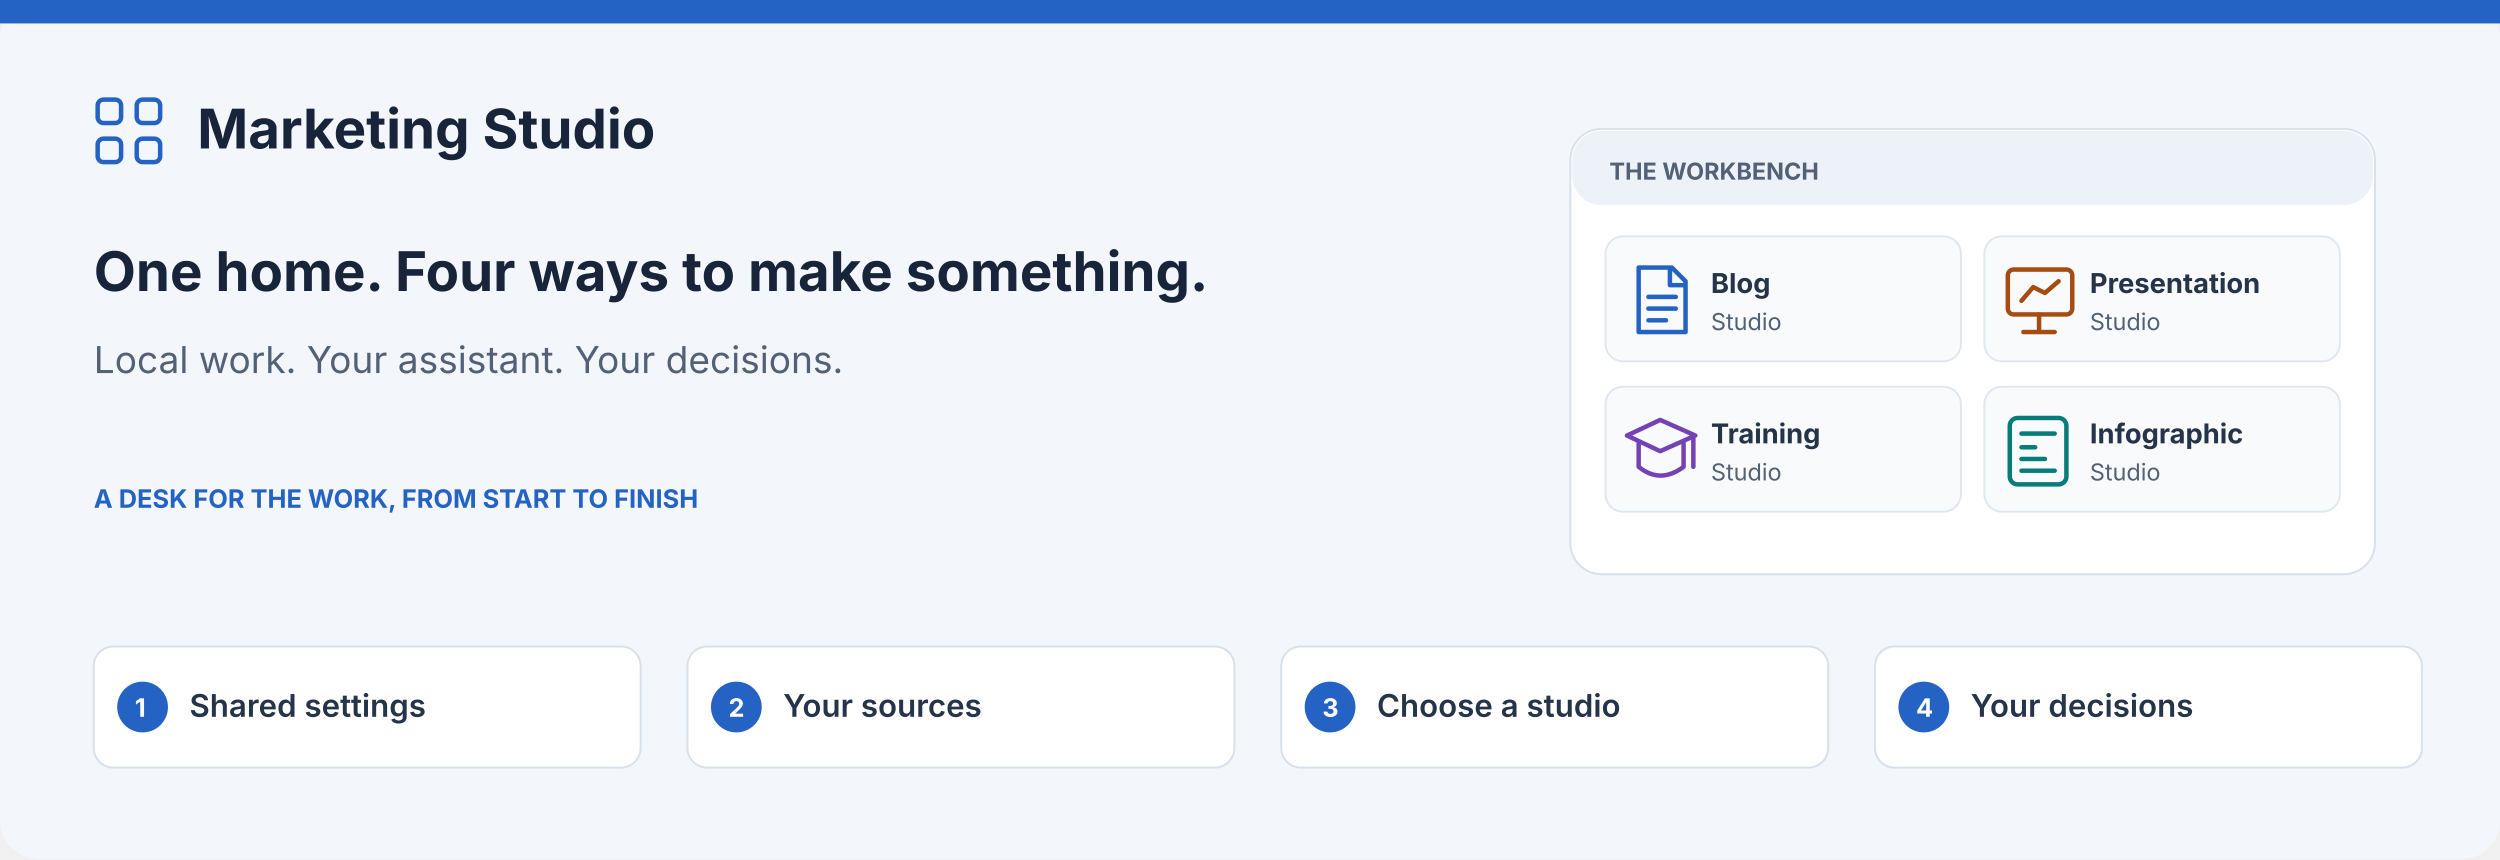
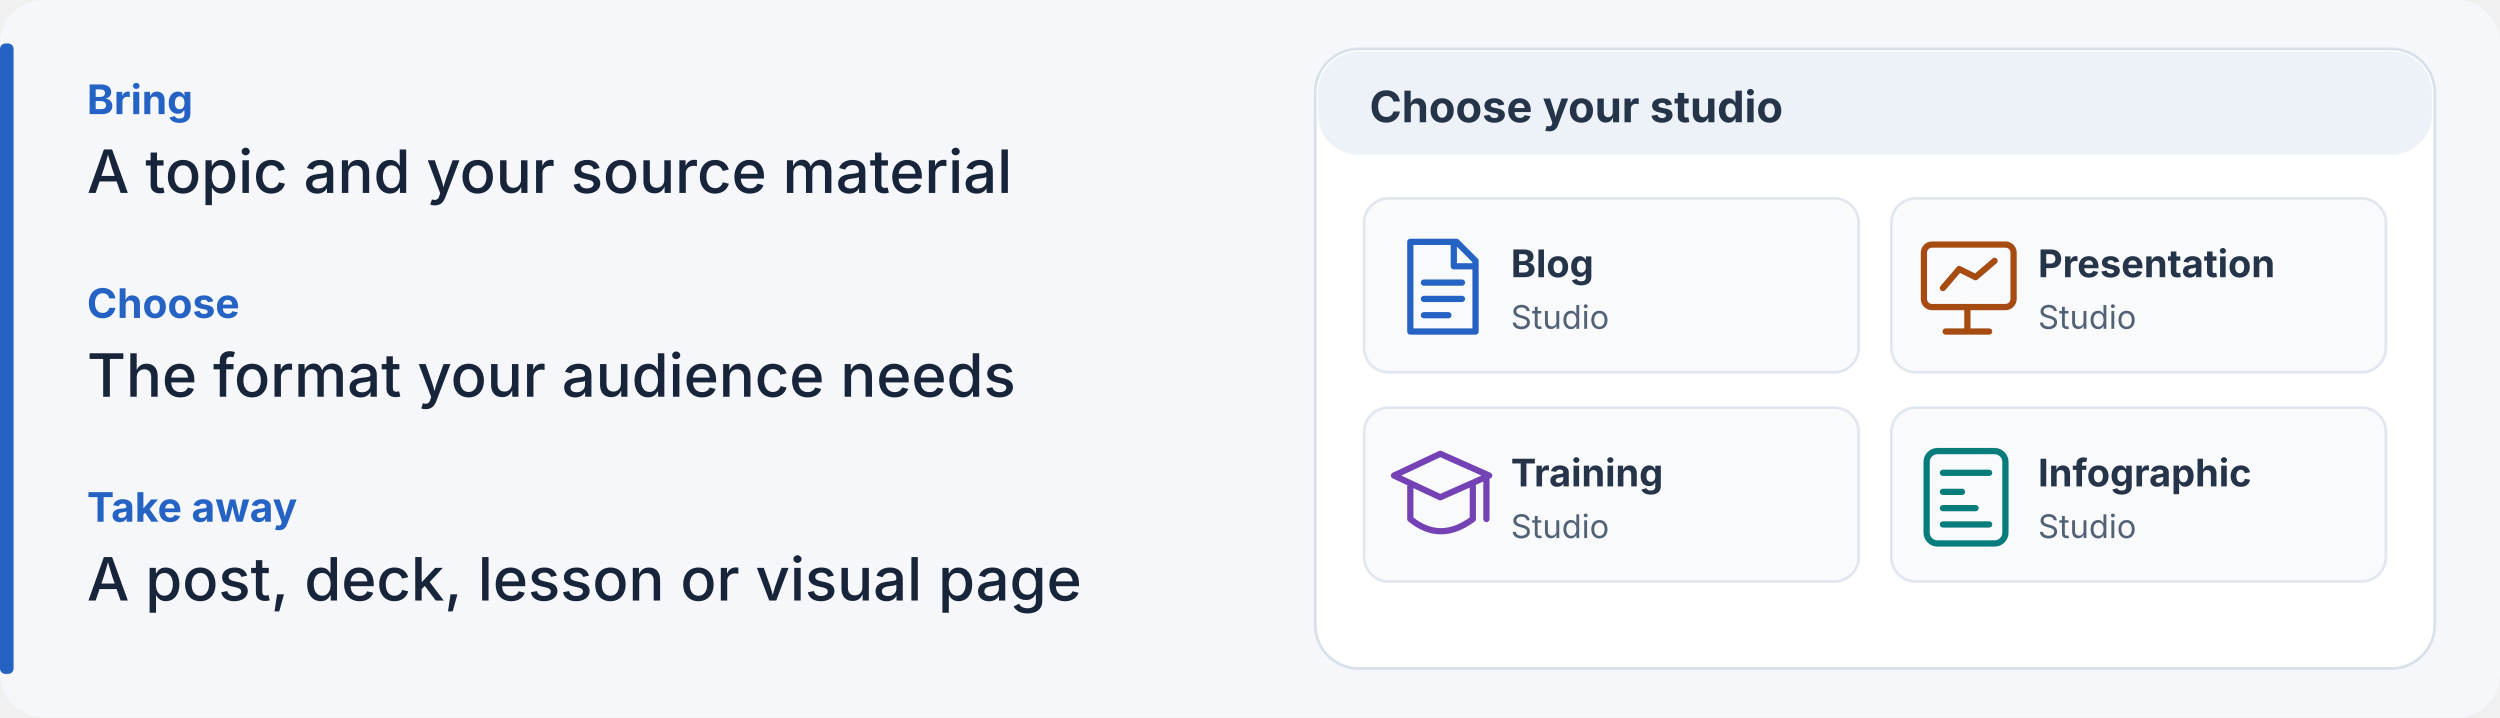
- <svg xmlns="http://www.w3.org/2000/svg" width="1280" height="440" viewBox="0 0 1280 440" role="img" aria-labelledby="title desc">
+ <svg xmlns="http://www.w3.org/2000/svg" width="920" height="264" viewBox="0 0 920 264" role="img" aria-labelledby="title desc">
  <g font-family="-apple-system, BlinkMacSystemFont, Segoe UI, sans-serif">
-     <rect x="0" y="0" width="1280" height="440" rx="20" fill="#f3f6fa" stroke="none" />
-     <rect x="0" y="0" width="1280" height="12" rx="0" fill="#2463c4" stroke="none" />
-     <g transform="translate(48 49)" fill="none" stroke="#2463c4" stroke-width="2.3" stroke-linecap="round" stroke-linejoin="round">
-       <rect x="2" y="2" width="12" height="12" rx="3" />
-       <rect x="22" y="2" width="12" height="12" rx="3" />
-       <rect x="2" y="22" width="12" height="12" rx="3" />
-       <rect x="22" y="22" width="12" height="12" rx="3" />
+     <rect x="0" y="0" width="920" height="264" rx="16" fill="#f5f7fa" stroke="none" />
+     <rect x="0" y="16" width="5" height="232" rx="2" fill="#2463c4" stroke="none" />
+     <text x="32" y="42" font-size="15" fill="#2463c4" font-weight="700">Bring</text>
+     <text x="32" y="71" font-size="22" fill="#17243a" font-weight="550">A topic and your source material</text>
+     <text x="32" y="117" font-size="15" fill="#2463c4" font-weight="700">Choose</text>
+     <text x="32" y="146" font-size="22" fill="#17243a" font-weight="550">The format your audience needs</text>
+     <text x="32" y="192" font-size="15" fill="#2463c4" font-weight="700">Take away</text>
+     <text x="32" y="221" font-size="22" fill="#17243a" font-weight="550">A post, deck, lesson or visual page</text>
+     <g transform="translate(-320 -48)">
+       <rect x="804" y="66" width="412" height="228" rx="16" fill="#ffffff" stroke="#d8e0ea" />
+       <rect x="805" y="67" width="410" height="38" rx="15" fill="#edf2f8" stroke="none" />
+       <text x="824" y="93" font-size="16" fill="#263449" font-weight="650">Choose your studio</text>
+       <rect x="822" y="121" width="182" height="64" rx="9" fill="#f8fafc" stroke="#e1e7ef" />
+       <g transform="translate(832 135)" fill="none" stroke="#2463c4" stroke-width="2.3" stroke-linecap="round" stroke-linejoin="round">
+         <path d="M7 2h17l7 7v26H7z M23 2v9h8 M12 17h14 M12 23h14 M12 29h9" />
+       </g>
+       <text x="876" y="150" font-size="14" fill="#263449" font-weight="650">Blog</text>
+       <text x="876" y="169" font-size="12" fill="#526176" font-weight="400">Studio</text>
+       <rect x="1016" y="121" width="182" height="64" rx="9" fill="#f8fafc" stroke="#e1e7ef" />
+       <g transform="translate(1026 135)" fill="none" stroke="#a64b12" stroke-width="2.3" stroke-linecap="round" stroke-linejoin="round">
+         <rect x="2" y="3" width="33" height="23" rx="3" />
+         <path d="M18 26v9 M10 35h16 M9 19l6-7 6 3 7-6" />
+       </g>
+       <text x="1070" y="150" font-size="14" fill="#263449" font-weight="650">Presentation</text>
+       <text x="1070" y="169" font-size="12" fill="#526176" font-weight="400">Studio</text>
+       <rect x="822" y="198" width="182" height="64" rx="9" fill="#f8fafc" stroke="#e1e7ef" />
+       <g transform="translate(832 212)" fill="none" stroke="#7442b4" stroke-width="2.3" stroke-linecap="round" stroke-linejoin="round">
+         <path d="m1 11 17-8 18 8-18 8z M7 15v12q11 9 23 0V15 M35 12v15" />
+       </g>
+       <text x="876" y="227" font-size="14" fill="#263449" font-weight="650">Training</text>
+       <text x="876" y="246" font-size="12" fill="#526176" font-weight="400">Studio</text>
+       <rect x="1016" y="198" width="182" height="64" rx="9" fill="#f8fafc" stroke="#e1e7ef" />
+       <g transform="translate(1026 212)" fill="none" stroke="#087b7b" stroke-width="2.3" stroke-linecap="round" stroke-linejoin="round">
+         <rect x="3" y="2" width="29" height="34" rx="4" />
+         <path d="M9 10h17 M9 17h7 M9 23h12 M9 29h17" />
+       </g>
+       <text x="1070" y="227" font-size="14" fill="#263449" font-weight="650">Infographic</text>
+       <text x="1070" y="246" font-size="12" fill="#526176" font-weight="400">Studio</text>
    </g>
-     <text x="101" y="76" font-size="28" fill="#17243a" font-weight="700">Marketing Studio</text>
-     <text x="48" y="149" font-size="28" fill="#17243a" font-weight="650">One home. Four ways to make something.</text>
-     <text x="48" y="191" font-size="19" fill="#526176" font-weight="400">Local work. Your assistant. Your decisions.</text>
-     <text x="48" y="260" font-size="13" fill="#2463c4" font-weight="650">A DESK FOR THE WORK, FROM START TO FINISH</text>
-     <rect x="804" y="66" width="412" height="228" rx="16" fill="#ffffff" stroke="#d8e0ea" />
-     <rect x="805" y="67" width="410" height="38" rx="15" fill="#edf2f8" stroke="none" />
-     <text x="824" y="92" font-size="12" fill="#526176" font-weight="650">THE WORKBENCH</text>
-     <rect x="822" y="121" width="182" height="64" rx="9" fill="#f8fafc" stroke="#e1e7ef" />
-     <g transform="translate(832 135)" fill="none" stroke="#2463c4" stroke-width="2.3" stroke-linecap="round" stroke-linejoin="round">
-       <path d="M7 2h17l7 7v26H7z M23 2v9h8 M12 17h14 M12 23h14 M12 29h9" />
-     </g>
-     <text x="876" y="150" font-size="14" fill="#263449" font-weight="650">Blog</text>
-     <text x="876" y="169" font-size="12" fill="#526176" font-weight="400">Studio</text>
-     <rect x="1016" y="121" width="182" height="64" rx="9" fill="#f8fafc" stroke="#e1e7ef" />
-     <g transform="translate(1026 135)" fill="none" stroke="#a64b12" stroke-width="2.3" stroke-linecap="round" stroke-linejoin="round">
-       <rect x="2" y="3" width="33" height="23" rx="3" />
-       <path d="M18 26v9 M10 35h16 M9 19l6-7 6 3 7-6" />
-     </g>
-     <text x="1070" y="150" font-size="14" fill="#263449" font-weight="650">Presentation</text>
-     <text x="1070" y="169" font-size="12" fill="#526176" font-weight="400">Studio</text>
-     <rect x="822" y="198" width="182" height="64" rx="9" fill="#f8fafc" stroke="#e1e7ef" />
-     <g transform="translate(832 212)" fill="none" stroke="#7442b4" stroke-width="2.3" stroke-linecap="round" stroke-linejoin="round">
-       <path d="m1 11 17-8 18 8-18 8z M7 15v12q11 9 23 0V15 M35 12v15" />
-     </g>
-     <text x="876" y="227" font-size="14" fill="#263449" font-weight="650">Training</text>
-     <text x="876" y="246" font-size="12" fill="#526176" font-weight="400">Studio</text>
-     <rect x="1016" y="198" width="182" height="64" rx="9" fill="#f8fafc" stroke="#e1e7ef" />
-     <g transform="translate(1026 212)" fill="none" stroke="#087b7b" stroke-width="2.3" stroke-linecap="round" stroke-linejoin="round">
-       <rect x="3" y="2" width="29" height="34" rx="4" />
-       <path d="M9 10h17 M9 17h7 M9 23h12 M9 29h17" />
-     </g>
-     <text x="1070" y="227" font-size="14" fill="#263449" font-weight="650">Infographic</text>
-     <text x="1070" y="246" font-size="12" fill="#526176" font-weight="400">Studio</text>
-     <rect x="48" y="331" width="280" height="62" rx="10" fill="#ffffff" stroke="#d8e0ea" />
-     <circle cx="73" cy="362" r="13" fill="#2463c4" />
-     <text x="69" y="367" font-size="13" fill="#ffffff" font-weight="700">1</text>
-     <text x="97" y="367" font-size="16" fill="#263449" font-weight="600">Shared settings</text>
-     <rect x="352" y="331" width="280" height="62" rx="10" fill="#ffffff" stroke="#d8e0ea" />
-     <circle cx="377" cy="362" r="13" fill="#2463c4" />
-     <text x="373" y="367" font-size="13" fill="#ffffff" font-weight="700">2</text>
-     <text x="401" y="367" font-size="16" fill="#263449" font-weight="600">Your sources</text>
-     <rect x="656" y="331" width="280" height="62" rx="10" fill="#ffffff" stroke="#d8e0ea" />
-     <circle cx="681" cy="362" r="13" fill="#2463c4" />
-     <text x="677" y="367" font-size="13" fill="#ffffff" font-weight="700">3</text>
-     <text x="705" y="367" font-size="16" fill="#263449" font-weight="600">Choose a studio</text>
-     <rect x="960" y="331" width="280" height="62" rx="10" fill="#ffffff" stroke="#d8e0ea" />
-     <circle cx="985" cy="362" r="13" fill="#2463c4" />
-     <text x="981" y="367" font-size="13" fill="#ffffff" font-weight="700">4</text>
-     <text x="1009" y="367" font-size="16" fill="#263449" font-weight="600">Your decisions</text>
  </g>
</svg>
